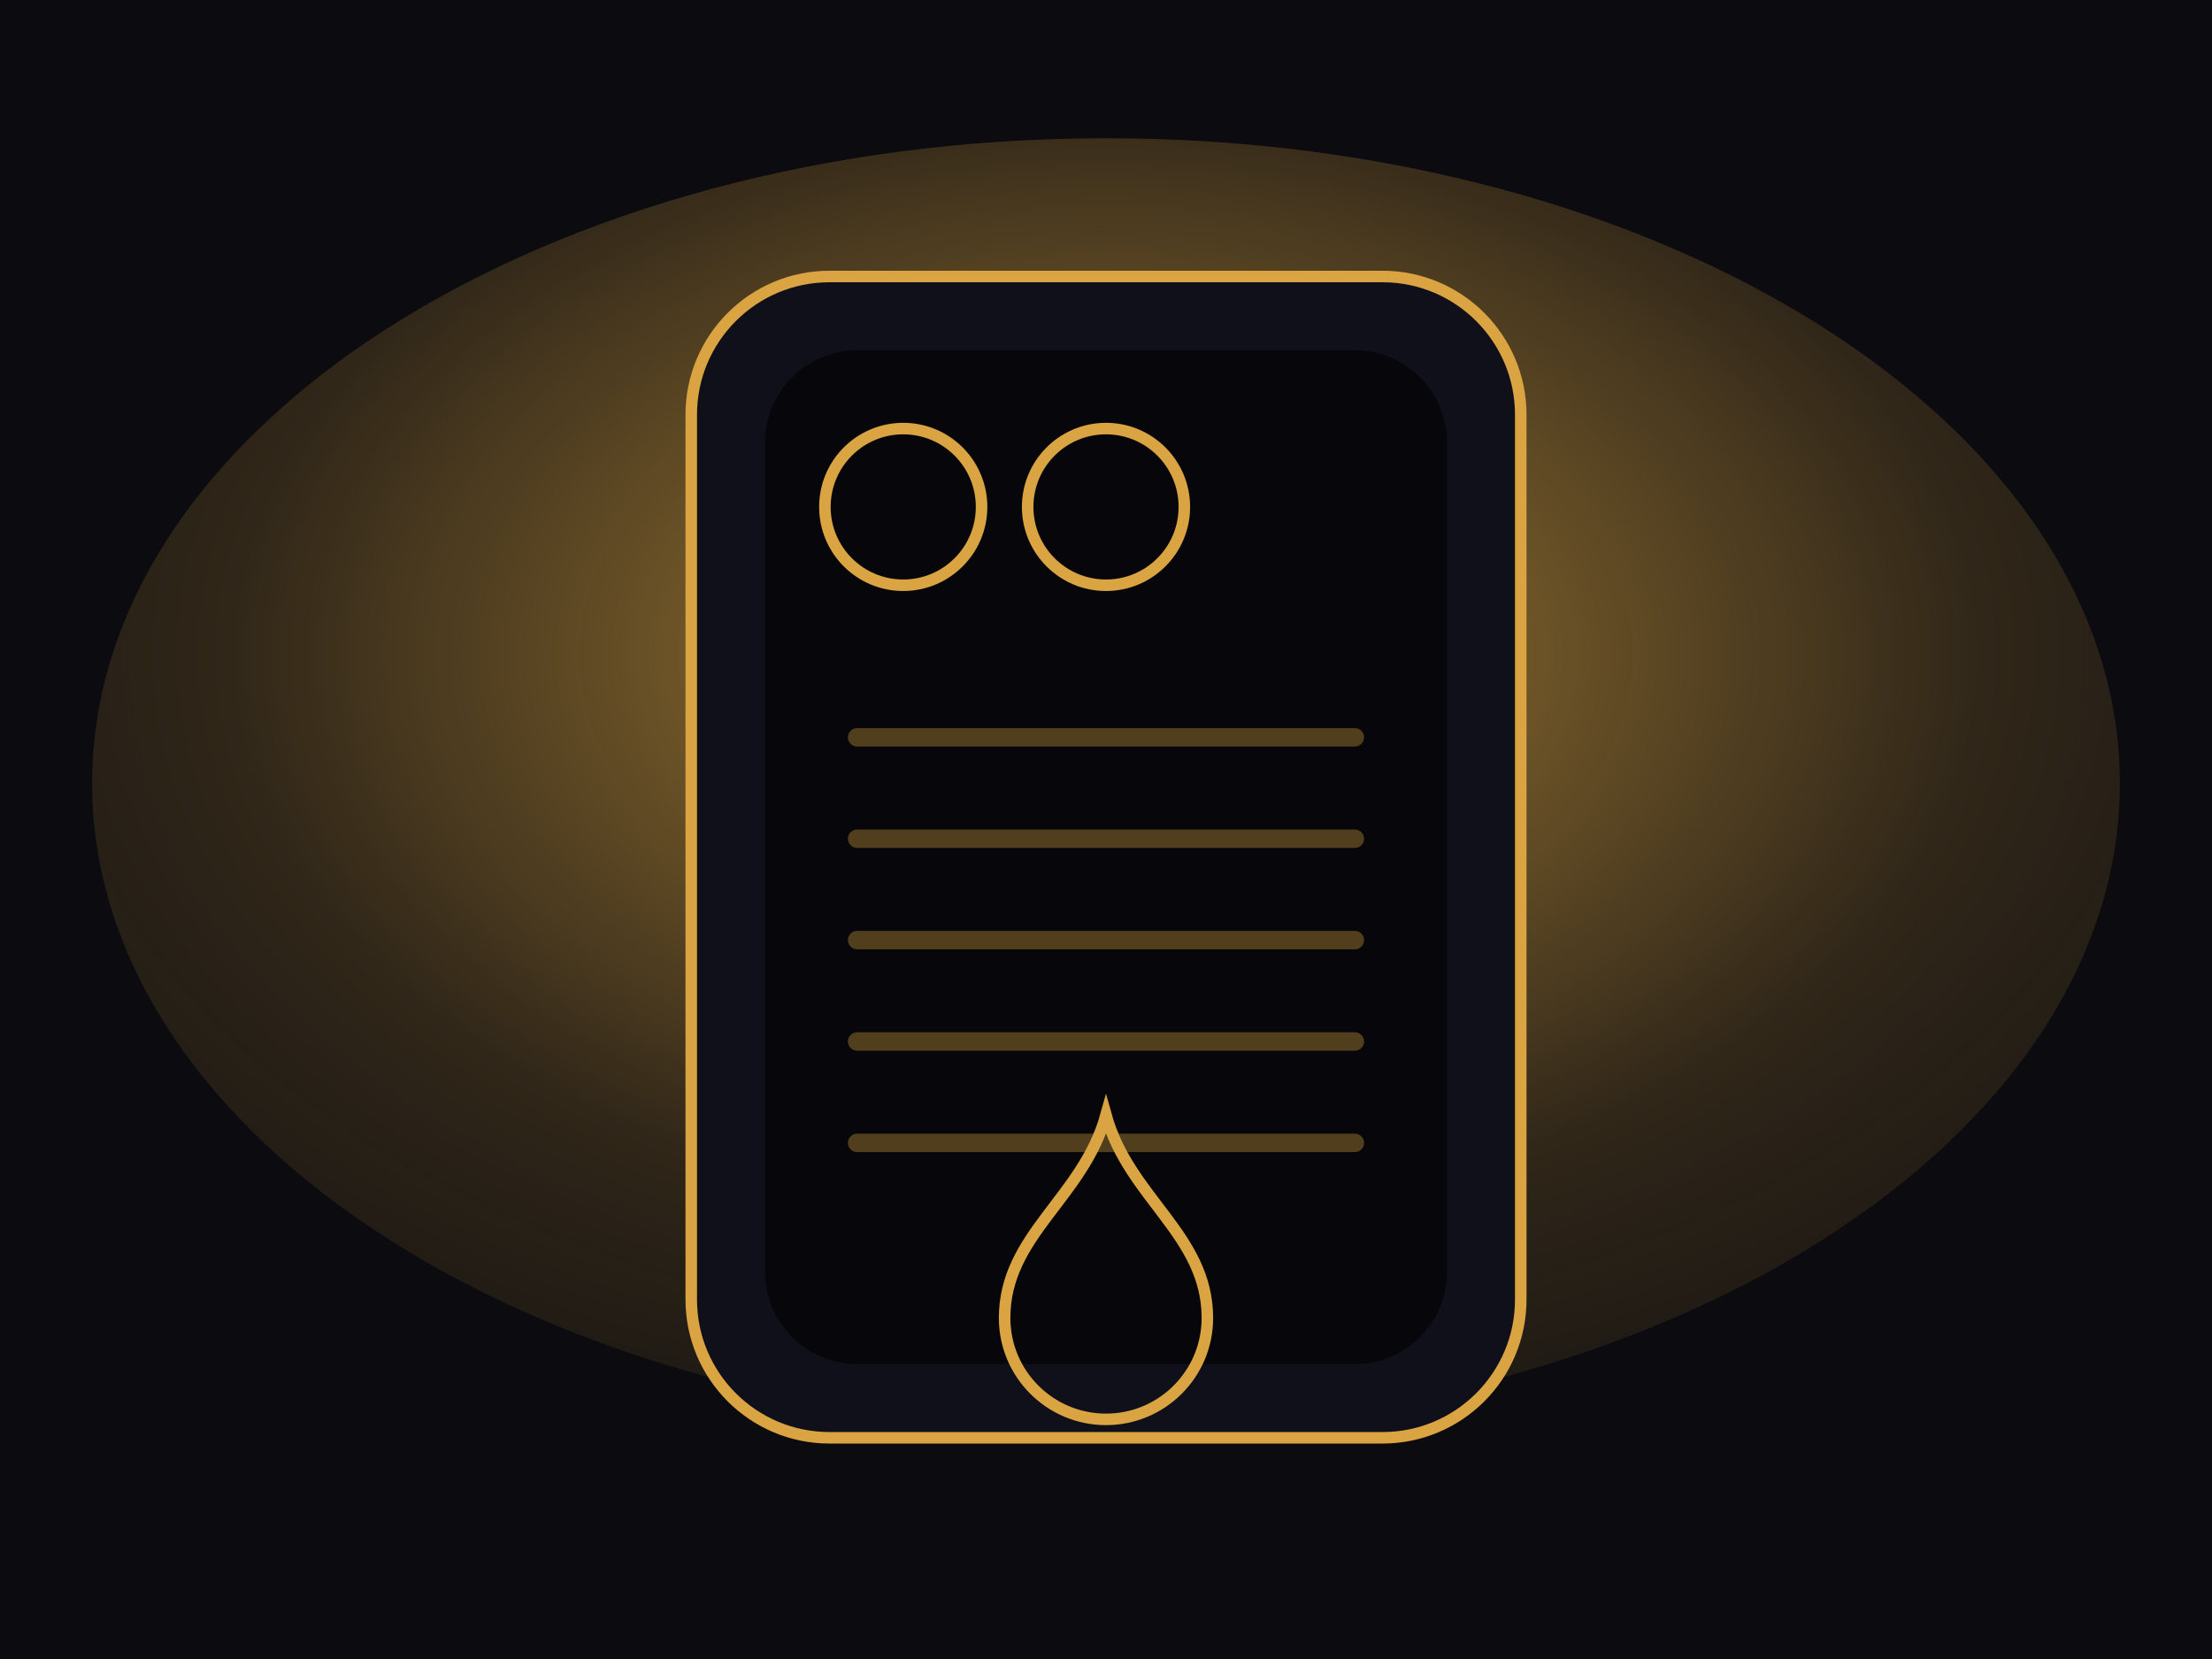
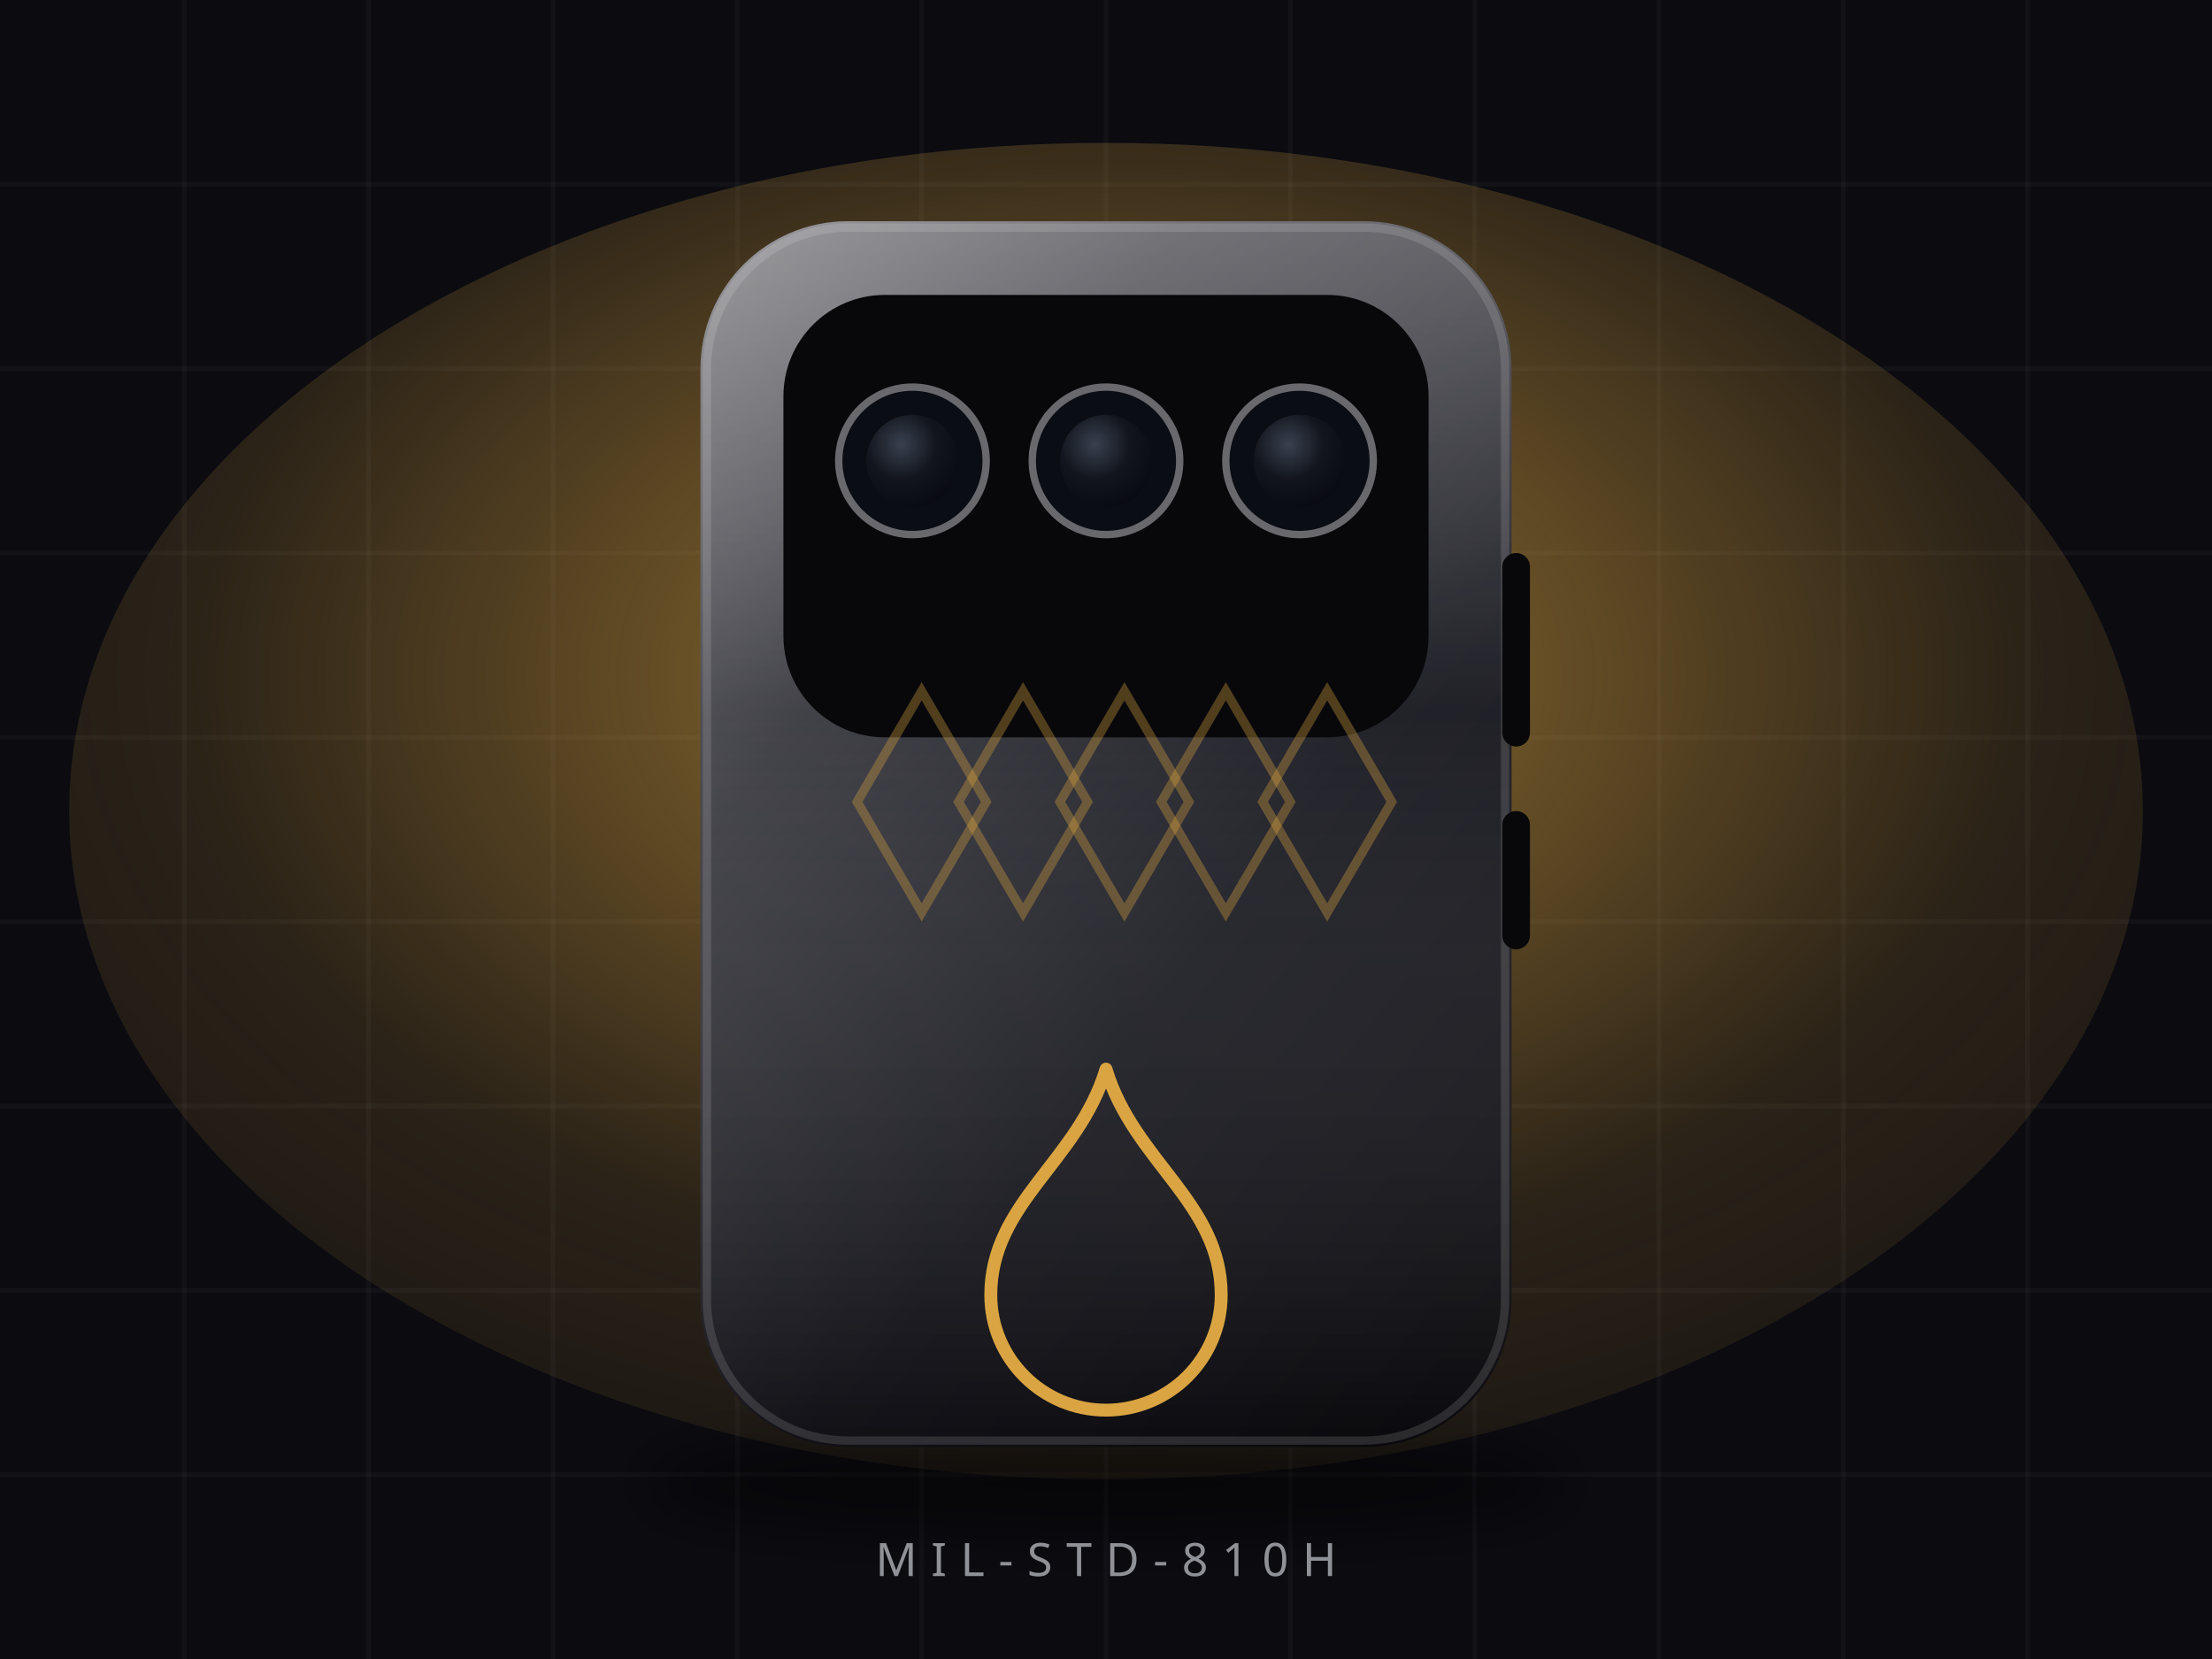
<svg xmlns="http://www.w3.org/2000/svg" viewBox="0 0 480 360" role="img" aria-label="">
  <defs>
-     <radialGradient id="ag" cx="0.5" cy="0.4" r="0.8">
-       <stop offset="0" stop-color="#d9a441" stop-opacity="0.75" />
-       <stop offset="0.55" stop-color="#d9a441" stop-opacity="0.18" />
+     <radialGradient id="agcased9a44116161e" cx="0.5" cy="0.4" r="0.8">
+       <stop offset="0" stop-color="#d9a441" stop-opacity="0.7" />
+       <stop offset="0.55" stop-color="#d9a441" stop-opacity="0.16" />
      <stop offset="1" stop-color="#d9a441" stop-opacity="0" />
    </radialGradient>
-     <linearGradient id="al" x1="0" y1="0" x2="1" y2="0">
+     <linearGradient id="alcased9a44116161e" x1="0" y1="0" x2="1" y2="0">
      <stop offset="0" stop-color="#d9a441" stop-opacity="0" />
      <stop offset="0.5" stop-color="#d9a441" />
      <stop offset="1" stop-color="#d9a441" stop-opacity="0" />
    </linearGradient>
+     <linearGradient id="mbcased9a44116161e" x1="0" y1="0" x2="0.85" y2="1">
+       <stop offset="0" stop-color="#737378" />
+       <stop offset="0.3" stop-color="#37373e" />
+       <stop offset="0.65" stop-color="#16161e" />
+       <stop offset="1" stop-color="#0d0d12" />
+     </linearGradient>
+     <linearGradient id="mtcased9a44116161e" x1="0" y1="0" x2="0" y2="1">
+       <stop offset="0" stop-color="#ffffff" stop-opacity="0.3" />
+       <stop offset="0.4" stop-color="#ffffff" stop-opacity="0.05" />
+       <stop offset="1" stop-color="#000000" stop-opacity="0.3" />
+     </linearGradient>
+     <radialGradient id="glcased9a44116161e" cx="0.38" cy="0.32" r="0.95">
+       <stop offset="0" stop-color="#39414f" />
+       <stop offset="0.4" stop-color="#12151d" />
+       <stop offset="1" stop-color="#04040a" />
+     </radialGradient>
+     <filter id="fzcased9a44116161e" x="-60%" y="-60%" width="220%" height="220%">
+       <feGaussianBlur stdDeviation="6" />
+     </filter>
  </defs>
  <rect width="480" height="360" fill="#0b0b10" />
-   <ellipse cx="240" cy="170" rx="220" ry="140" fill="url(#ag)" />
-   <rect x="150" y="60" width="180" height="252" rx="30" fill="#10101a" stroke="#d9a441" stroke-width="2.5" />
-   <rect x="166" y="76" width="148" height="220" rx="20" fill="#07070b" />
-   <circle cx="196" cy="110" r="17" fill="none" stroke="#d9a441" stroke-width="2.5" />
-   <circle cx="240" cy="110" r="17" fill="none" stroke="#d9a441" stroke-width="2.5" />
-   <path d="M186 160 L294 160" stroke="#d9a441" stroke-opacity="0.35" stroke-width="4" stroke-linecap="round" />
-   <path d="M186 182 L294 182" stroke="#d9a441" stroke-opacity="0.35" stroke-width="4" stroke-linecap="round" />
-   <path d="M186 204 L294 204" stroke="#d9a441" stroke-opacity="0.35" stroke-width="4" stroke-linecap="round" />
-   <path d="M186 226 L294 226" stroke="#d9a441" stroke-opacity="0.35" stroke-width="4" stroke-linecap="round" />
-   <path d="M186 248 L294 248" stroke="#d9a441" stroke-opacity="0.35" stroke-width="4" stroke-linecap="round" />
-   <path d="M240 282 c-5 18 -22 26 -22 44 a22 22 0 0 0 44 0 c0 -18 -17 -26 -22 -44z" fill="none" stroke="#d9a441" stroke-width="2.5" transform="translate(0,-40)" />
+   <path d="M40 0 V360" stroke="#ffffff" stroke-opacity="0.03" />
+   <path d="M80 0 V360" stroke="#ffffff" stroke-opacity="0.03" />
+   <path d="M120 0 V360" stroke="#ffffff" stroke-opacity="0.03" />
+   <path d="M160 0 V360" stroke="#ffffff" stroke-opacity="0.03" />
+   <path d="M200 0 V360" stroke="#ffffff" stroke-opacity="0.03" />
+   <path d="M240 0 V360" stroke="#ffffff" stroke-opacity="0.03" />
+   <path d="M280 0 V360" stroke="#ffffff" stroke-opacity="0.03" />
+   <path d="M320 0 V360" stroke="#ffffff" stroke-opacity="0.03" />
+   <path d="M360 0 V360" stroke="#ffffff" stroke-opacity="0.03" />
+   <path d="M400 0 V360" stroke="#ffffff" stroke-opacity="0.03" />
+   <path d="M440 0 V360" stroke="#ffffff" stroke-opacity="0.03" />
+   <path d="M0 40 H480" stroke="#ffffff" stroke-opacity="0.03" />
+   <path d="M0 80 H480" stroke="#ffffff" stroke-opacity="0.03" />
+   <path d="M0 120 H480" stroke="#ffffff" stroke-opacity="0.03" />
+   <path d="M0 160 H480" stroke="#ffffff" stroke-opacity="0.03" />
+   <path d="M0 200 H480" stroke="#ffffff" stroke-opacity="0.03" />
+   <path d="M0 240 H480" stroke="#ffffff" stroke-opacity="0.03" />
+   <path d="M0 280 H480" stroke="#ffffff" stroke-opacity="0.03" />
+   <path d="M0 320 H480" stroke="#ffffff" stroke-opacity="0.03" />
+   <ellipse cx="240" cy="176" rx="225" ry="145" fill="url(#agcased9a44116161e)" />
+   <ellipse cx="240" cy="322" rx="100" ry="10" fill="#000" opacity="0.45" filter="url(#fzcased9a44116161e)" />
+   <rect x="152" y="48" width="176" height="266" rx="32" fill="url(#mbcased9a44116161e)" />
+   <rect x="152" y="48" width="176" height="266" rx="32" fill="url(#mtcased9a44116161e)" />
+   <rect x="153.4" y="49.4" width="173.2" height="263.2" rx="30.6" fill="none" stroke="#ffffff" stroke-opacity="0.13" stroke-width="1.8" />
+   <rect x="170" y="64" width="140" height="96" rx="22" fill="#08080b" />
+   <circle cx="198" cy="100" r="16" fill="#0a0d13" stroke="#68686d" stroke-width="1.6" />
+   <circle cx="198" cy="100" r="10" fill="url(#glcased9a44116161e)" />
+   <circle cx="240" cy="100" r="16" fill="#0a0d13" stroke="#68686d" stroke-width="1.6" />
+   <circle cx="240" cy="100" r="10" fill="url(#glcased9a44116161e)" />
+   <circle cx="282" cy="100" r="16" fill="#0a0d13" stroke="#68686d" stroke-width="1.6" />
+   <circle cx="282" cy="100" r="10" fill="url(#glcased9a44116161e)" />
+   <path d="M200 150 l14 24 l-14 24 l-14 -24 z" fill="none" stroke="#d9a441" stroke-opacity="0.35" stroke-width="2" />
+   <path d="M222 150 l14 24 l-14 24 l-14 -24 z" fill="none" stroke="#d9a441" stroke-opacity="0.35" stroke-width="2" />
+   <path d="M244 150 l14 24 l-14 24 l-14 -24 z" fill="none" stroke="#d9a441" stroke-opacity="0.35" stroke-width="2" />
+   <path d="M266 150 l14 24 l-14 24 l-14 -24 z" fill="none" stroke="#d9a441" stroke-opacity="0.35" stroke-width="2" />
+   <path d="M288 150 l14 24 l-14 24 l-14 -24 z" fill="none" stroke="#d9a441" stroke-opacity="0.35" stroke-width="2" />
+   <path d="M240 232 c-6 20 -25 29 -25 49 a25 25 0 0 0 50 0 c0 -20 -19 -29 -25 -49z" fill="none" stroke="#d9a441" stroke-width="2.8" stroke-linejoin="round" />
+   <rect x="326" y="120" width="6" height="42" rx="3" fill="#08080b" />
+   <rect x="326" y="176" width="6" height="30" rx="3" fill="#08080b" />
+   <text x="240" y="342" font-family="sans-serif" font-size="10" fill="#e9e9f2" opacity="0.6" text-anchor="middle" letter-spacing="3">MIL-STD-810H</text>
</svg>
